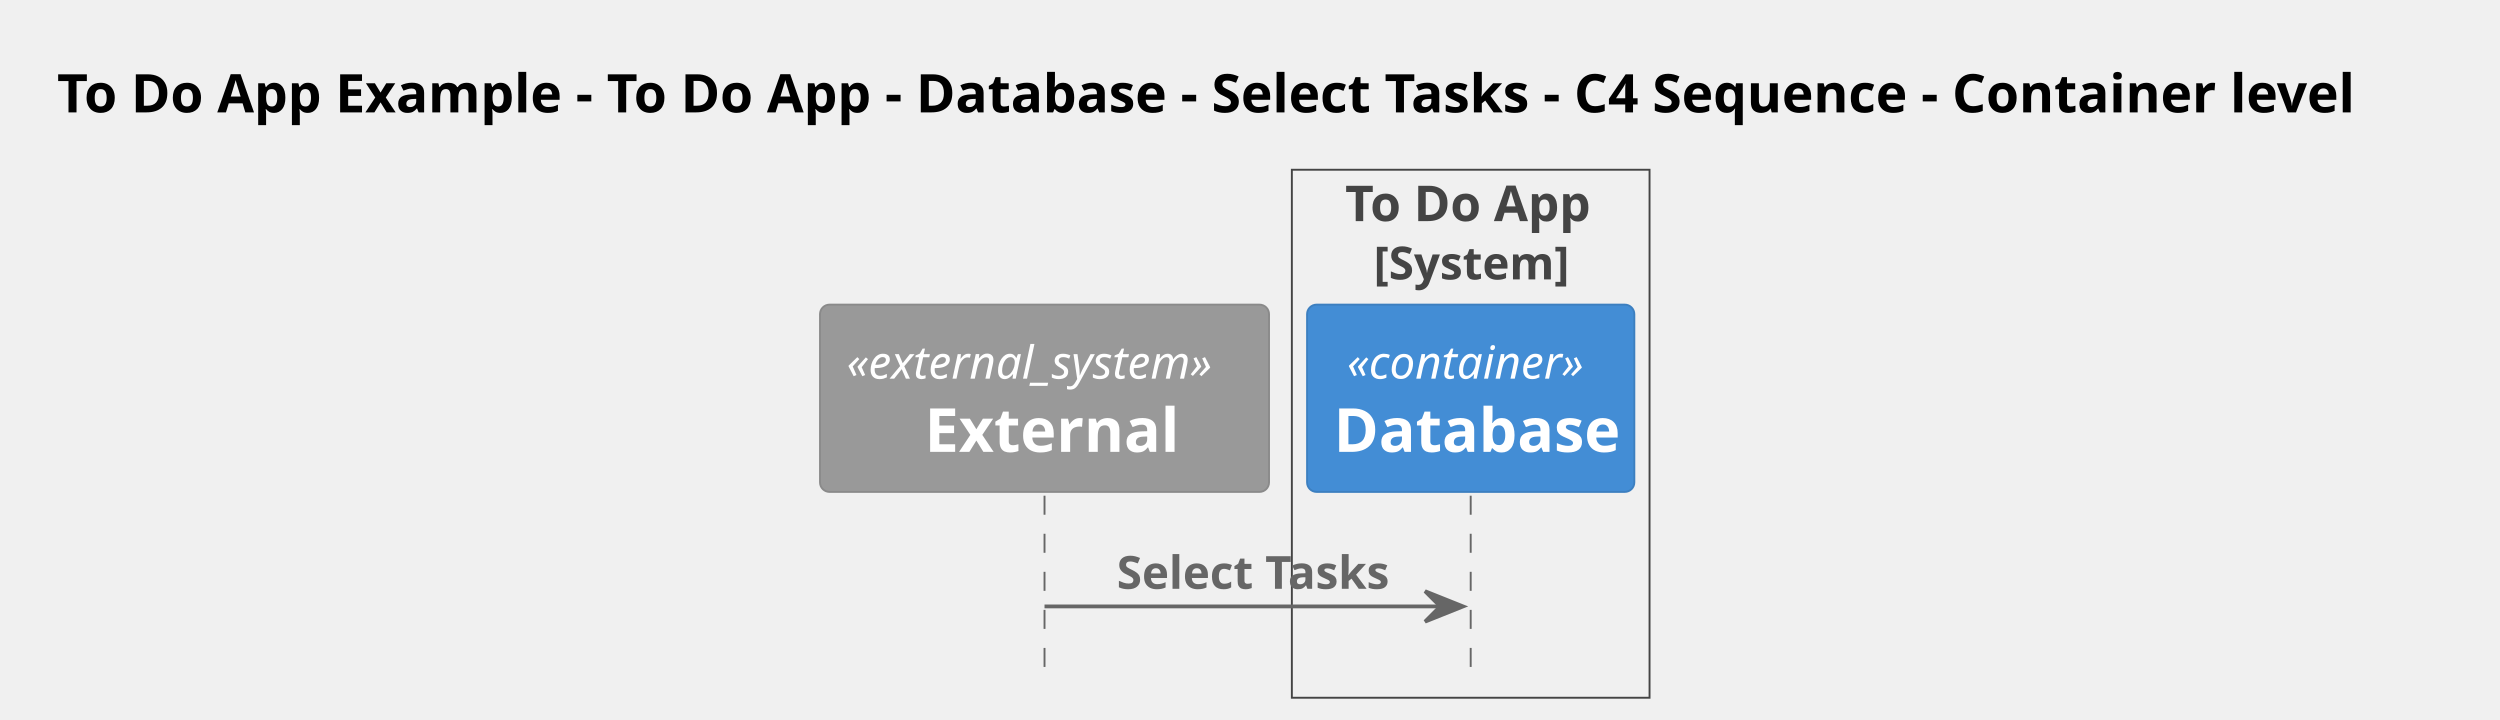
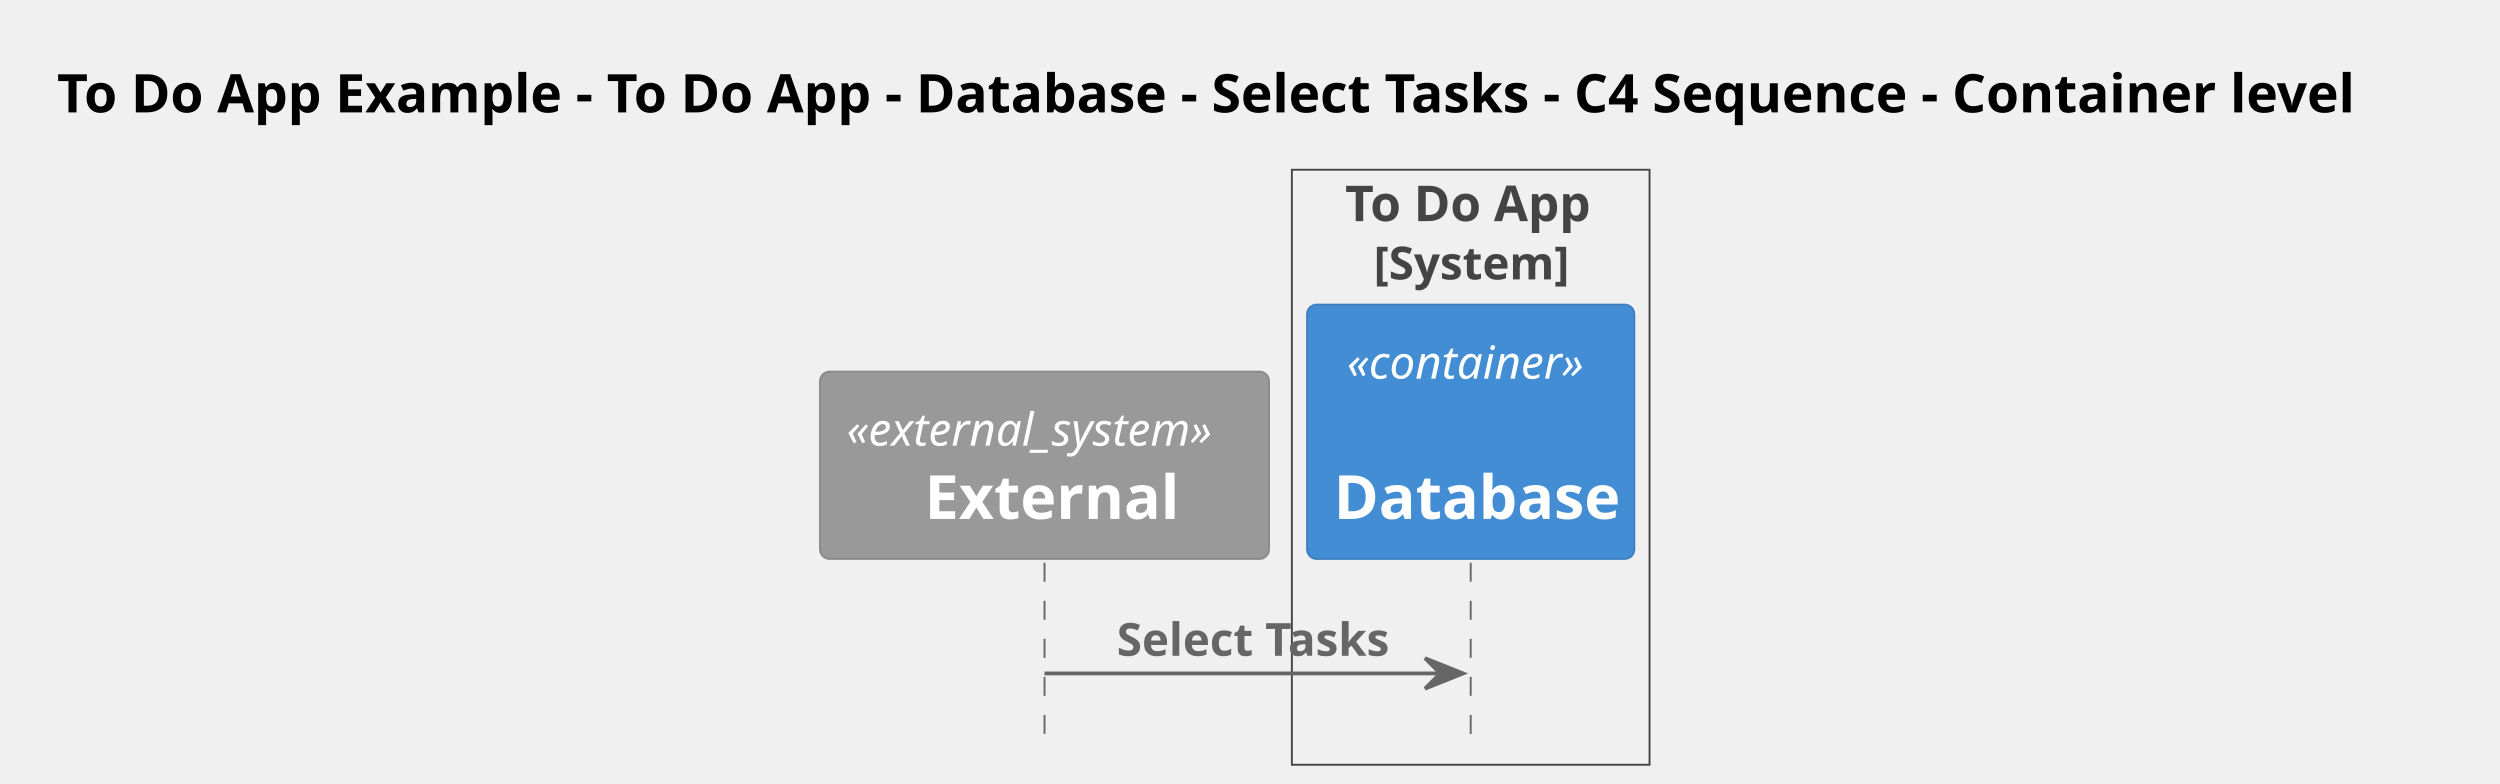
- <svg xmlns="http://www.w3.org/2000/svg" contentStyleType="text/css" height="189px" preserveAspectRatio="none" style="width:657px;height:189px;background:#FFFFFF;" version="1.1" viewBox="0 0 657 189" width="657px" zoomAndPan="magnify">
+ <svg xmlns="http://www.w3.org/2000/svg" contentStyleType="text/css" height="206px" preserveAspectRatio="none" style="width:657px;height:206px;background:#FFFFFF;" version="1.1" viewBox="0 0 657 206" width="657px" zoomAndPan="magnify">
  <defs />
  <g>
-     <rect fill="none" height="138.758" style="stroke:#444444;stroke-width:0.5;" width="94" x="339.5" y="44.609" />
+     <rect fill="none" height="156.367" style="stroke:#444444;stroke-width:0.5;" width="94" x="339.5" y="44.609" />
    <text fill="#444444" font-family="sans-serif" font-size="13" font-weight="bold" lengthAdjust="spacing" textLength="66" x="353.5" y="58.105">To Do App</text>
    <text fill="#444444" font-family="sans-serif" font-size="12" font-weight="bold" lengthAdjust="spacing" textLength="51" x="361" y="73.418">[System]</text>
    <text fill="#000000" font-family="sans-serif" font-size="14" font-weight="bold" lengthAdjust="spacing" textLength="624" x="15" y="29.533">To Do App Example - To Do App - Database - Select Tasks - C4 Sequence - Container level</text>
-     <line style="stroke:#666666;stroke-width:0.5;stroke-dasharray:5.0,5.0;" x1="274.5" x2="274.5" y1="130.273" y2="177.367" />
-     <line style="stroke:#666666;stroke-width:0.5;stroke-dasharray:5.0,5.0;" x1="386.5" x2="386.5" y1="130.273" y2="177.367" />
-     <rect fill="#999999" height="49.219" rx="2.5" ry="2.5" style="stroke:#8A8A8A;stroke-width:0.5;" width="118" x="215.5" y="80.055" />
-     <text fill="#FFFFFF" font-family="sans-serif" font-size="12" font-style="italic" lengthAdjust="spacing" textLength="104" x="222.5" y="99.512">«external_system»</text>
-     <text fill="#FFFFFF" font-family="sans-serif" font-size="16" font-weight="bold" lengthAdjust="spacing" textLength="63" x="243" y="118.758">External</text>
-     <rect fill="#438DD5" height="49.219" rx="2.5" ry="2.5" style="stroke:#3C7FC0;stroke-width:0.5;" width="86" x="343.5" y="80.055" />
+     <line style="stroke:#666666;stroke-width:0.5;stroke-dasharray:5.0,5.0;" x1="274.5" x2="274.5" y1="147.883" y2="194.977" />
+     <line style="stroke:#666666;stroke-width:0.5;stroke-dasharray:5.0,5.0;" x1="386.5" x2="386.5" y1="147.883" y2="194.977" />
+     <rect fill="#999999" height="49.219" rx="2.5" ry="2.5" style="stroke:#8A8A8A;stroke-width:0.5;" width="118" x="215.5" y="97.664" />
+     <text fill="#FFFFFF" font-family="sans-serif" font-size="12" font-style="italic" lengthAdjust="spacing" textLength="104" x="222.5" y="117.121">«external_system»</text>
+     <text fill="#FFFFFF" font-family="sans-serif" font-size="16" font-weight="bold" lengthAdjust="spacing" textLength="63" x="243" y="136.367">External</text>
+     <rect fill="#438DD5" height="66.828" rx="2.5" ry="2.5" style="stroke:#3C7FC0;stroke-width:0.5;" width="86" x="343.5" y="80.055" />
    <text fill="#FFFFFF" font-family="sans-serif" font-size="12" font-style="italic" lengthAdjust="spacing" textLength="65" x="354" y="99.512">«container»</text>
-     <text fill="#FFFFFF" font-family="sans-serif" font-size="16" font-weight="bold" lengthAdjust="spacing" textLength="72" x="350.5" y="118.758">Database</text>
-     <polygon fill="#666666" points="374.5,155.367,384.5,159.367,374.5,163.367,378.5,159.367" style="stroke:#666666;stroke-width:1.0;" />
-     <line style="stroke:#666666;stroke-width:1.0;" x1="274.5" x2="380.5" y1="159.367" y2="159.367" />
-     <text fill="#666666" font-family="sans-serif" font-size="12" font-weight="bold" lengthAdjust="spacing" textLength="36" x="293.5" y="154.731">Select</text>
-     <text fill="#666666" font-family="sans-serif" font-size="12" font-weight="bold" lengthAdjust="spacing" textLength="3" x="329.5" y="154.731"> </text>
-     <text fill="#666666" font-family="sans-serif" font-size="12" font-weight="bold" lengthAdjust="spacing" textLength="35" x="332.5" y="154.731">Tasks</text>
+     <text fill="#FFFFFF" font-family="sans-serif" font-size="14" lengthAdjust="spacing" textLength="4" x="384.5" y="116.682"> </text>
+     <text fill="#FFFFFF" font-family="sans-serif" font-size="16" font-weight="bold" lengthAdjust="spacing" textLength="72" x="350.5" y="136.367">Database</text>
+     <polygon fill="#666666" points="374.5,172.977,384.5,176.977,374.5,180.977,378.5,176.977" style="stroke:#666666;stroke-width:1.0;" />
+     <line style="stroke:#666666;stroke-width:1.0;" x1="274.5" x2="380.5" y1="176.977" y2="176.977" />
+     <text fill="#666666" font-family="sans-serif" font-size="12" font-weight="bold" lengthAdjust="spacing" textLength="36" x="293.5" y="172.34">Select</text>
+     <text fill="#666666" font-family="sans-serif" font-size="12" font-weight="bold" lengthAdjust="spacing" textLength="3" x="329.5" y="172.34"> </text>
+     <text fill="#666666" font-family="sans-serif" font-size="12" font-weight="bold" lengthAdjust="spacing" textLength="35" x="332.5" y="172.34">Tasks</text>
  </g>
</svg>
